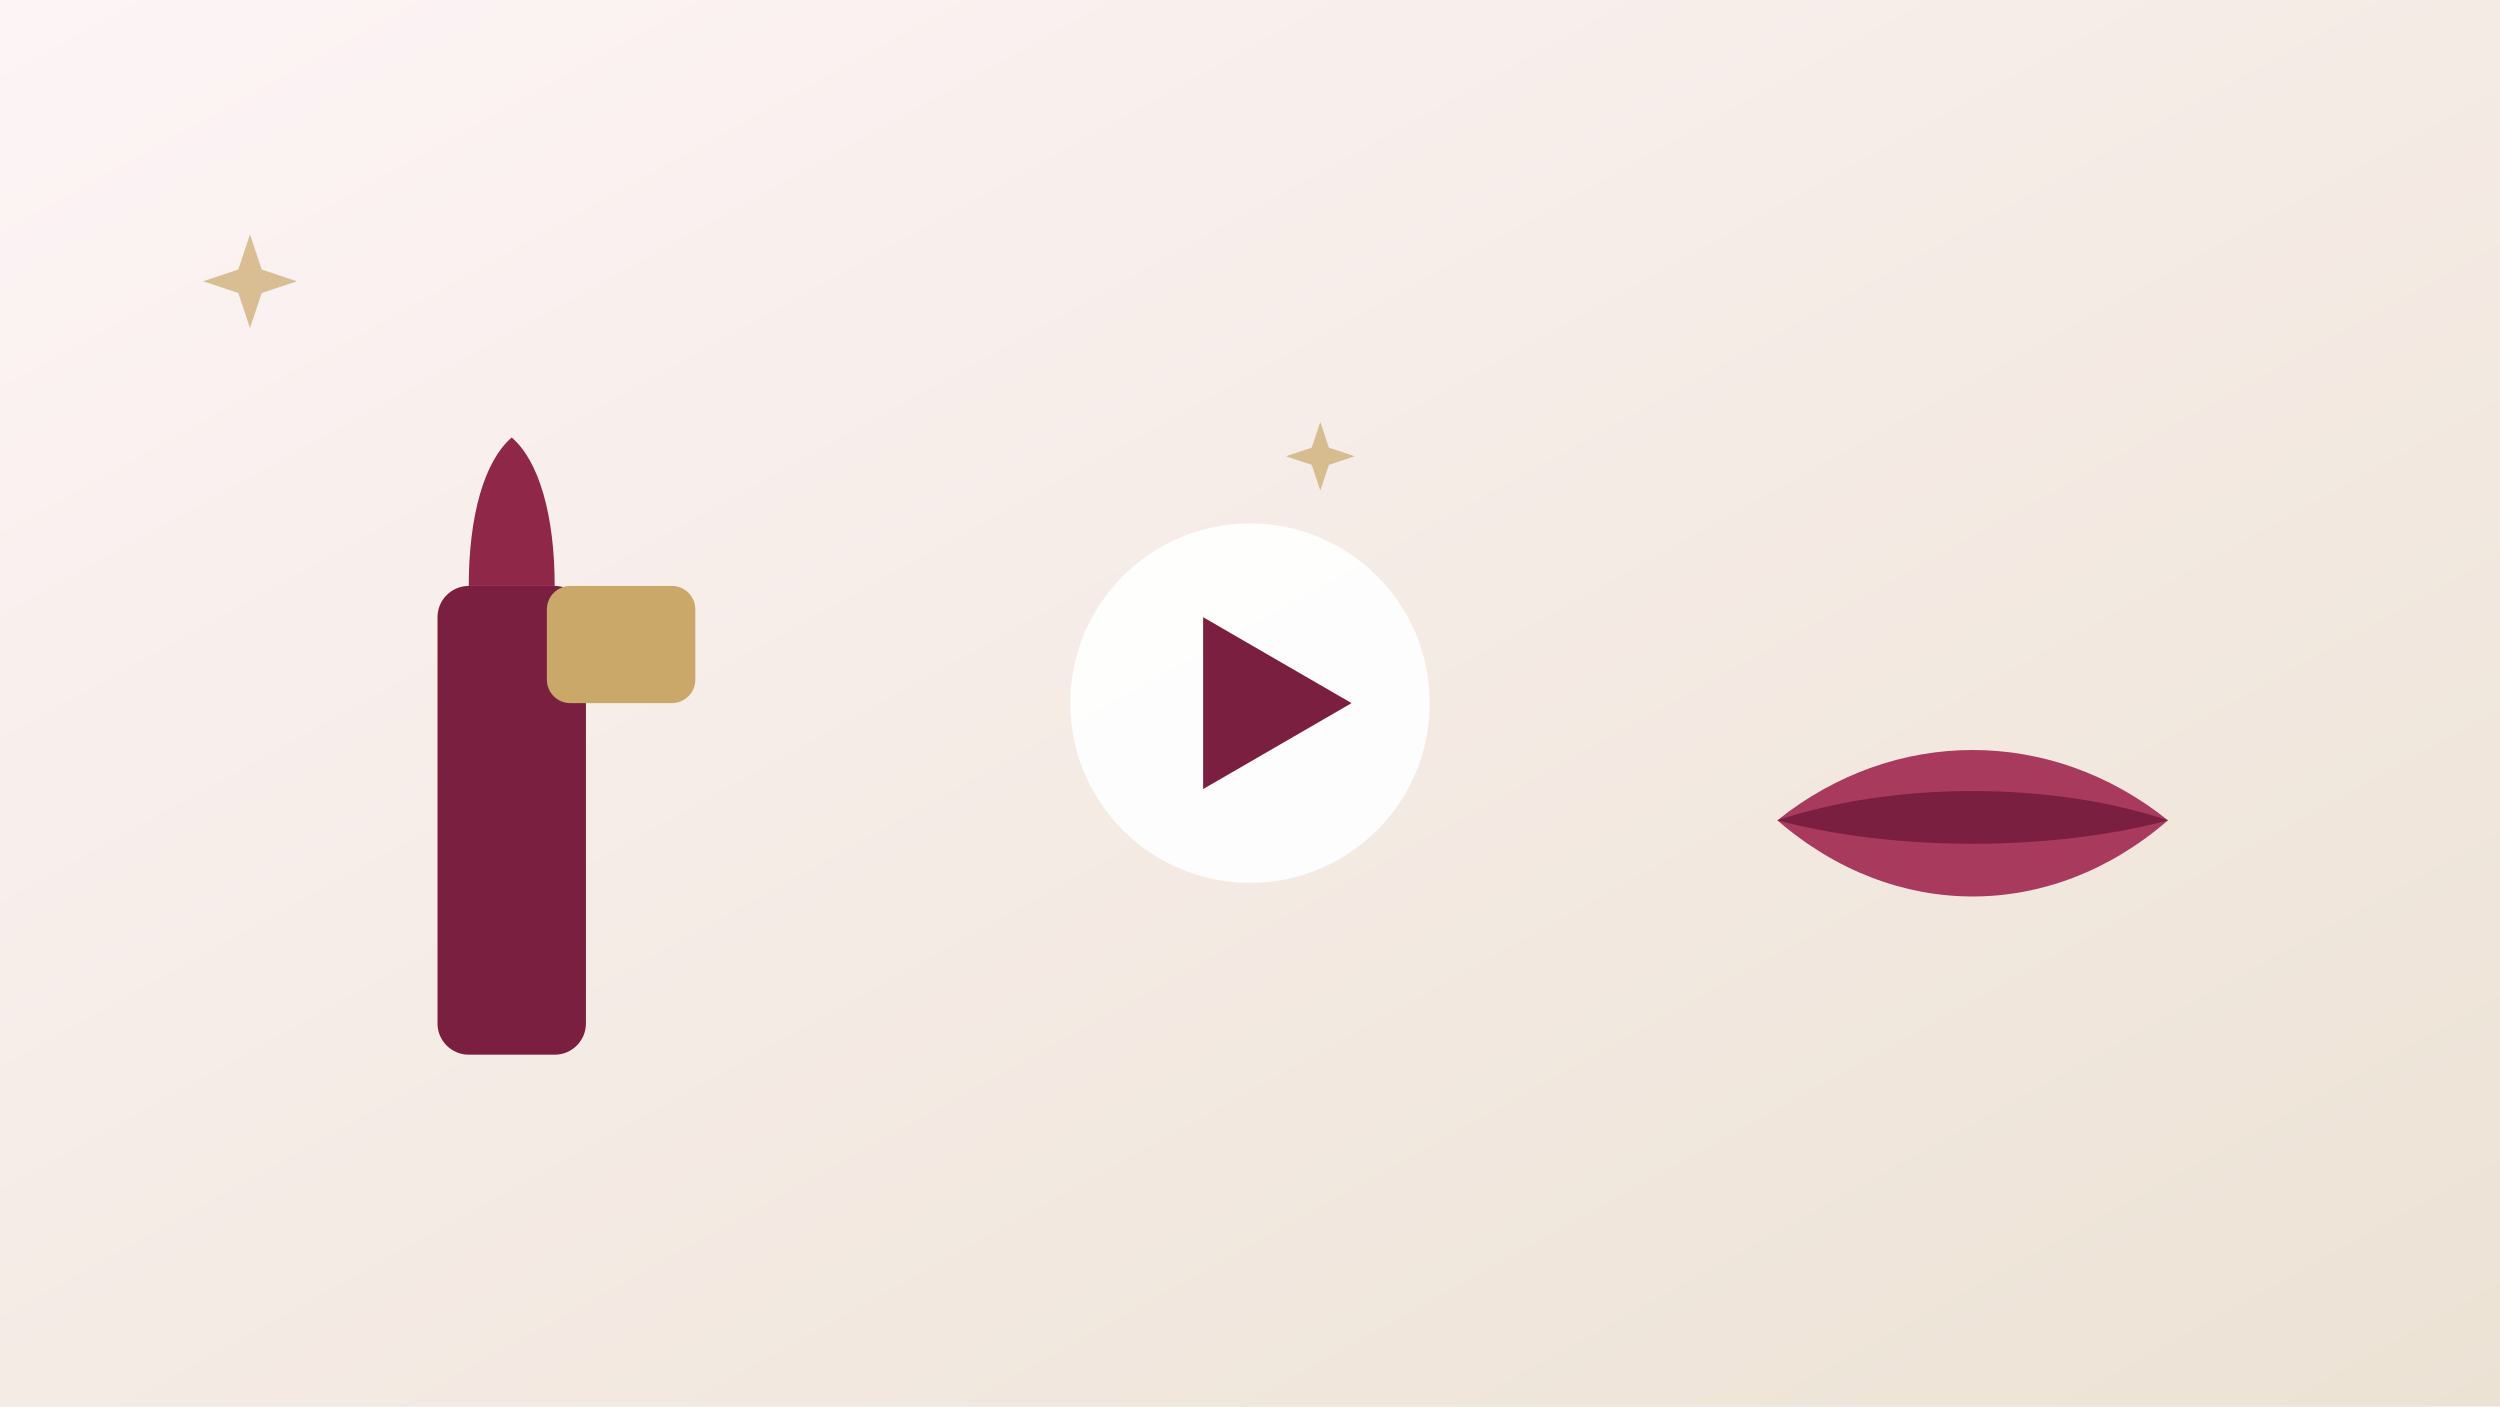
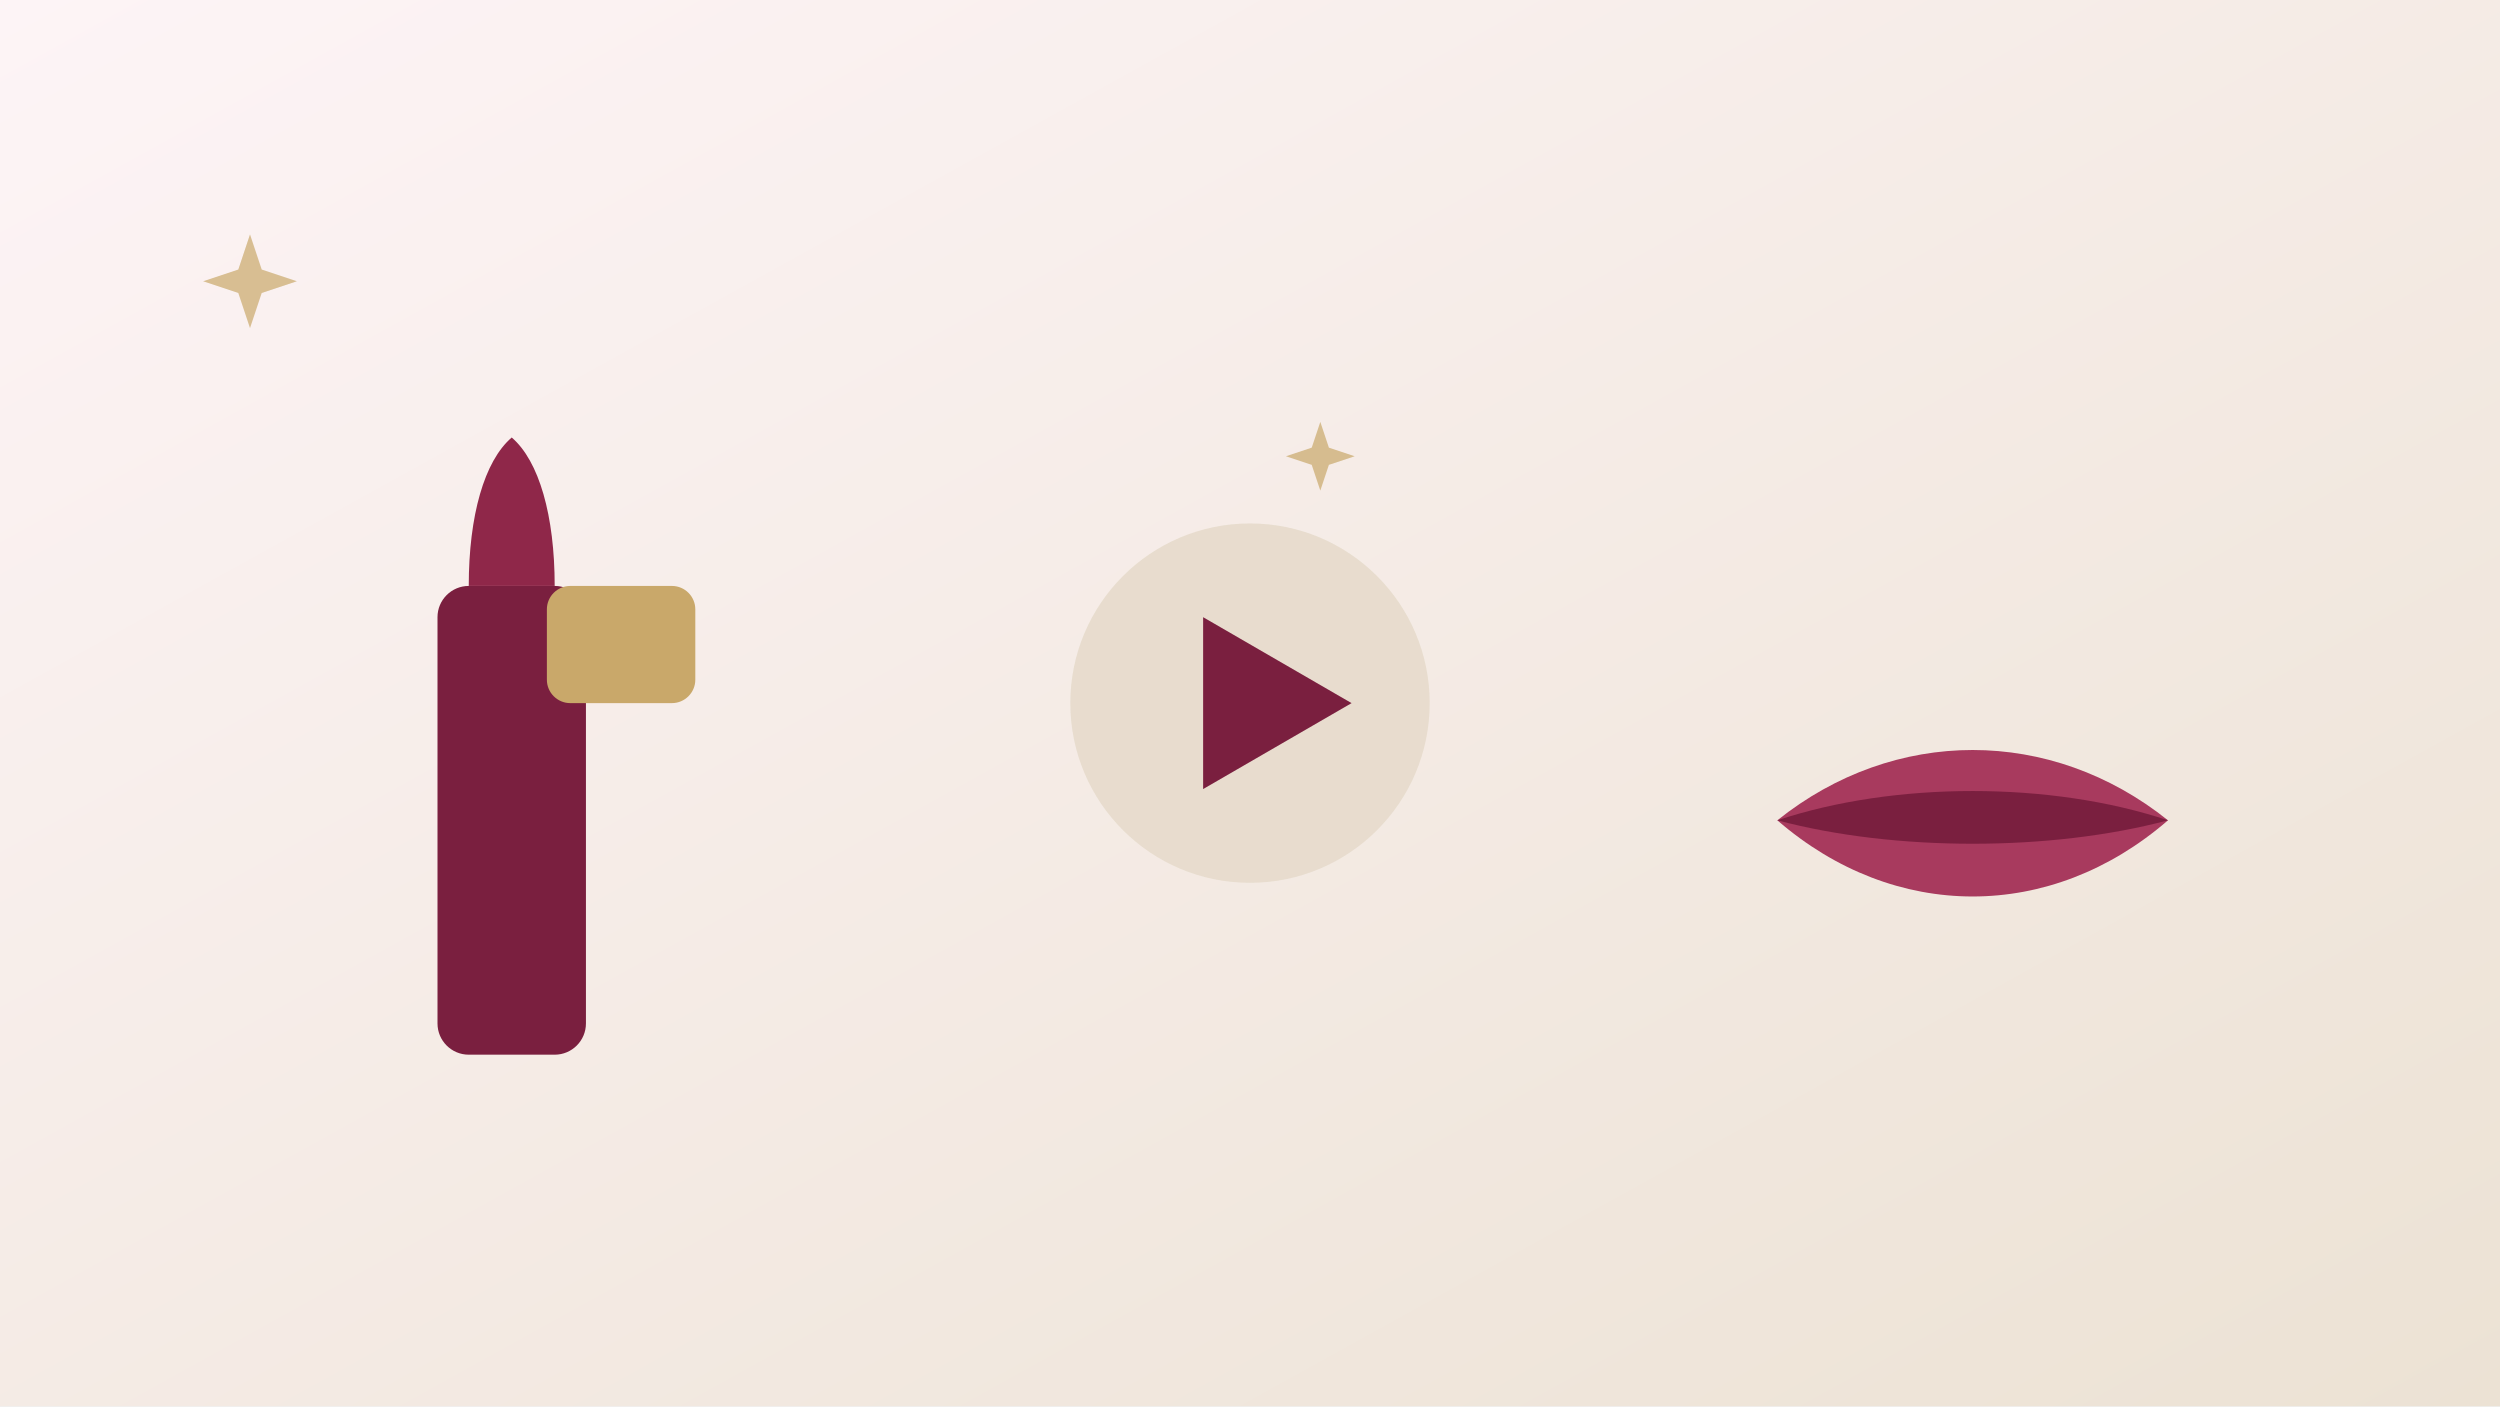
<svg xmlns="http://www.w3.org/2000/svg" viewBox="0 0 640 360" fill="none" role="img">
  <defs>
    <linearGradient id="bgv" x1="0" y1="0" x2="1" y2="1">
      <stop offset="0" stop-color="#fdf4f6" />
      <stop offset="1" stop-color="#ece2d4" />
    </linearGradient>
  </defs>
  <rect width="640" height="360" fill="url(#bgv)" />
  <g>
    <rect x="112" y="150" width="38" height="120" rx="8" fill="#7a1f3f" />
    <path d="M120 150c0-18 4-32 11-38 7 6 11 20 11 38h-22z" fill="#8f2749" />
    <rect x="140" y="150" width="38" height="30" rx="6" fill="#c9a86a" />
    <path d="M455 210c30-24 70-24 100 0-30 26-70 26-100 0z" fill="#a83a5e" />
    <path d="M455 210c30-10 70-10 100 0-30 8-70 8-100 0z" fill="#7a1f3f" />
  </g>
-   <circle cx="320" cy="180" r="46" fill="#ffffff" opacity="0.92" />
+   <circle cx="320" cy="180" r="46" fill="#e7dccd" opacity="0.96" />
  <path d="M308 158v44l38-22-38-22z" fill="#7a1f3f" />
  <g fill="#c9a86a" opacity="0.7">
    <path d="M64 60l3 9 9 3-9 3-3 9-3-9-9-3 9-3z" />
    <path d="M338 108l2.2 6.6 6.6 2.2-6.6 2.2-2.2 6.6-2.2-6.6-6.6-2.2 6.6-2.2z" />
    <path d="M312 424l1.8 5.4 5.4 1.8-5.4 1.8-1.8 5.4-1.8-5.4-5.4-1.8 5.4-1.8z" />
  </g>
</svg>
